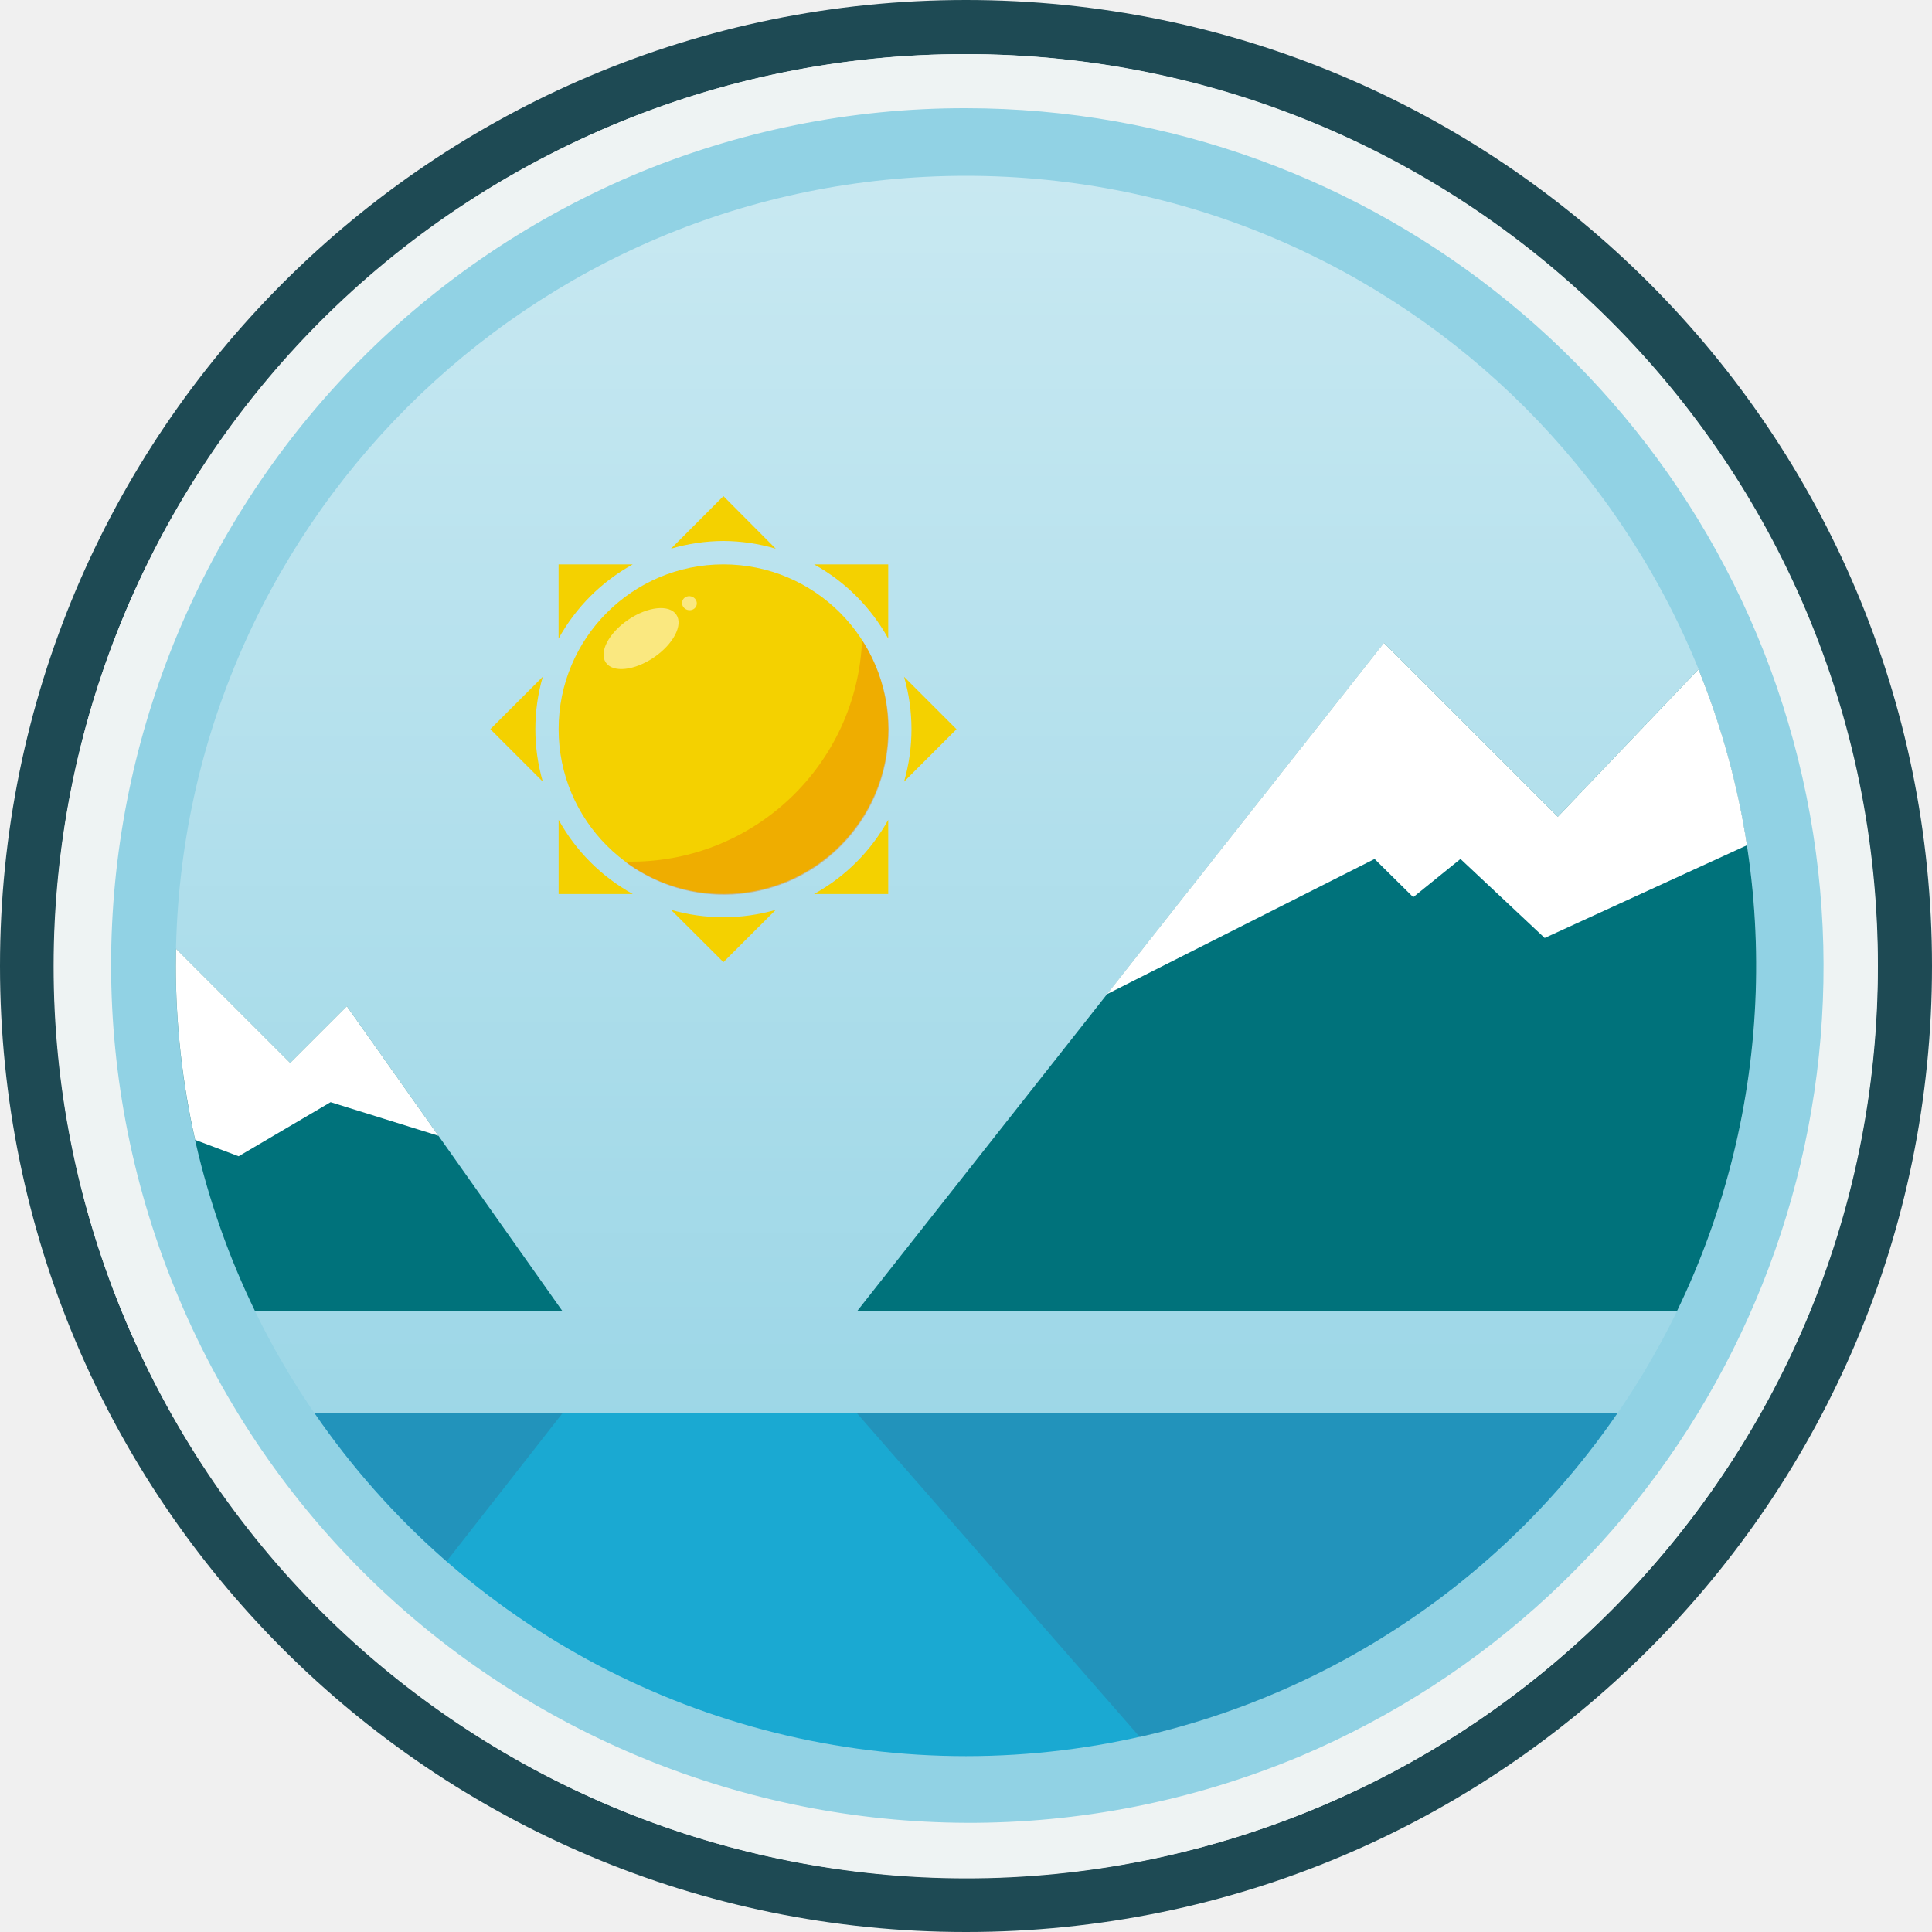
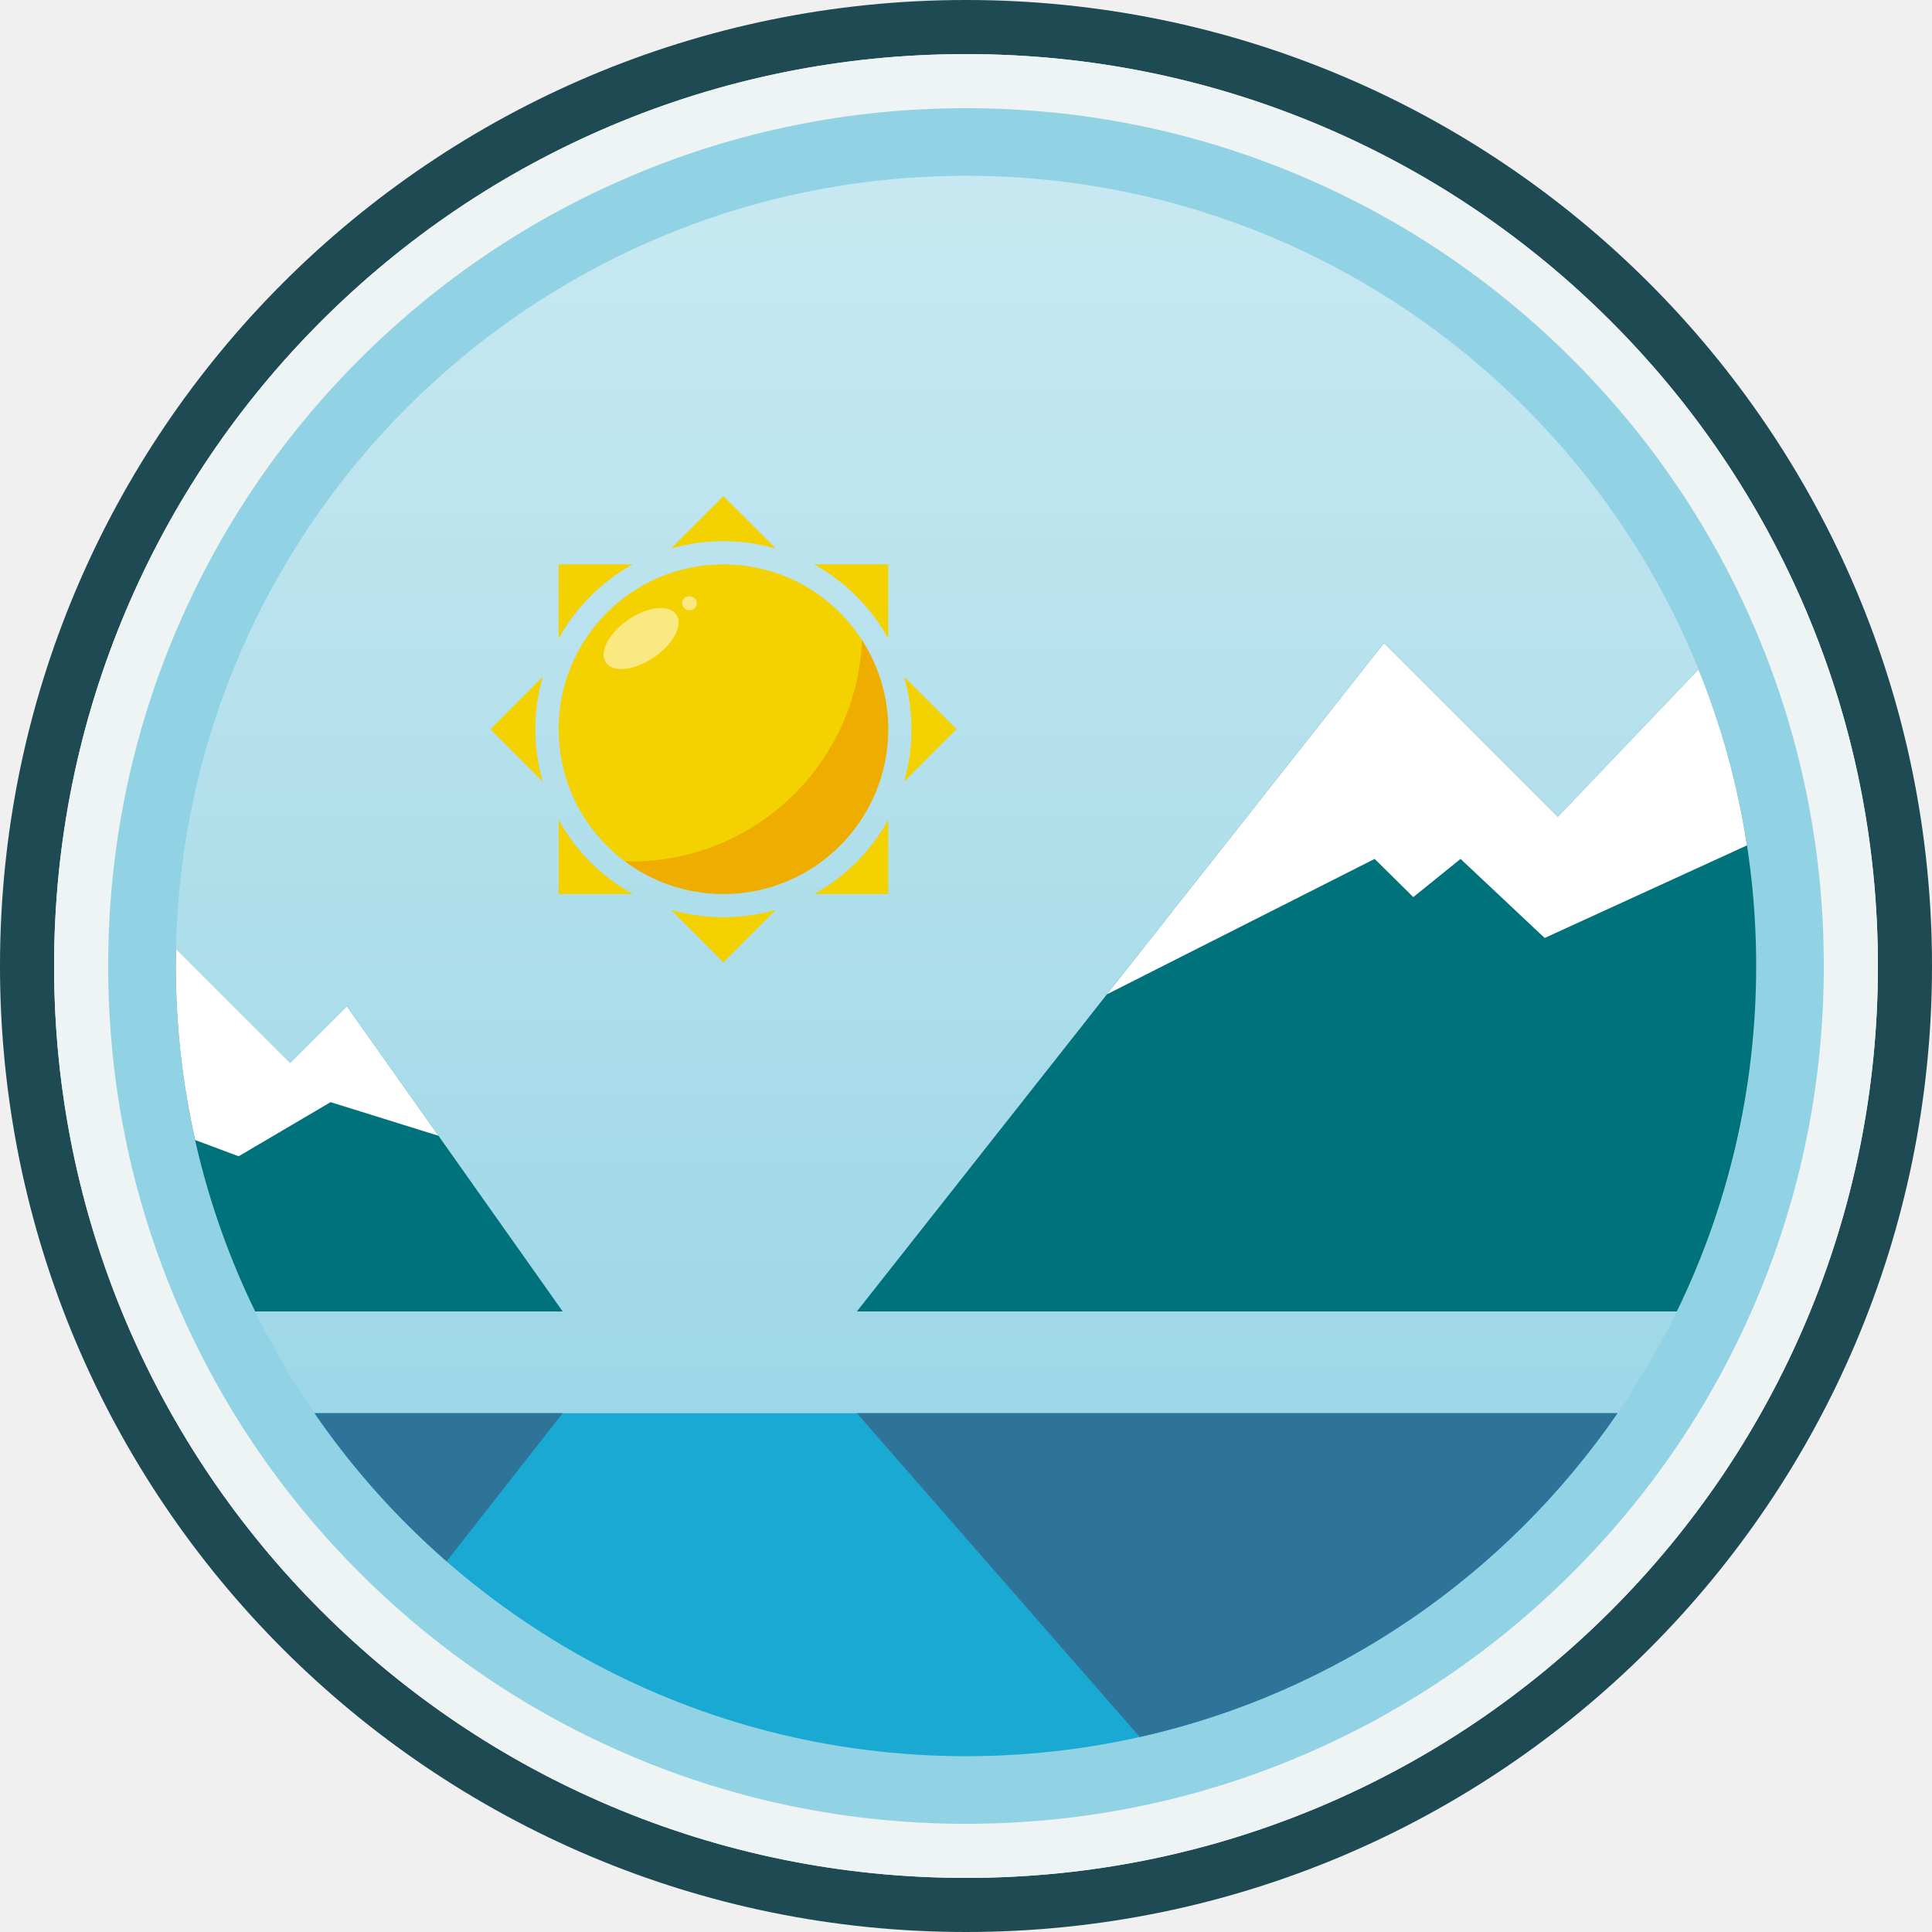
- <svg xmlns="http://www.w3.org/2000/svg" id="Graphics" viewBox="0 0 500 500">
-   <defs>
-     <style>.cls-1{fill:#1e4a54;}.cls-2{fill:#91d2e4;}.cls-3{fill:#eef3f3;}.cls-4,.cls-7{opacity:0.5;}.cls-5{fill:url(#linear-gradient);}.cls-6{fill:#f4d100;}.cls-13,.cls-7{fill:#fff;}.cls-8{fill:#e87800;}.cls-10,.cls-8{opacity:0.4;}.cls-9{fill:#1aa9d2;}.cls-11{fill:#2e7498;}.cls-12{fill:#00727b;}</style>
-     <linearGradient id="linear-gradient" x1="250" y1="45.5" x2="250" y2="454.5" gradientUnits="userSpaceOnUse">
-       <stop offset="0" stop-color="#fff" />
-       <stop offset="1" stop-color="#fff" stop-opacity="0" />
-     </linearGradient>
-   </defs>
-   <path class="cls-1" d="M250.24,14A236.07,236.07,0,0,1,342.1,467.46,236.06,236.06,0,0,1,158.38,32.54,234.51,234.51,0,0,1,250.24,14m0-14C112.17,0,.24,111.93.24,250s111.93,250,250,250,250-111.93,250-250S388.31,0,250.24,0h0Z" transform="translate(-0.24)" />
-   <path class="cls-2" d="M250.24,479A229,229,0,0,1,88.32,88.08,229,229,0,1,1,412.16,411.92,227.5,227.5,0,0,1,250.24,479Z" transform="translate(-0.24)" />
-   <path class="cls-3" d="M250.24,28a222.06,222.06,0,0,1,86.4,426.56A222.06,222.06,0,0,1,163.84,45.44,220.57,220.57,0,0,1,250.24,28m0-14c-130.33,0-236,105.67-236,236s105.67,236,236,236,236-105.67,236-236S380.57,14,250.24,14h0Z" transform="translate(-0.24)" />
-   <g class="cls-4">
-     <circle class="cls-5" cx="250" cy="250" r="204.5" />
+ <svg xmlns="http://www.w3.org/2000/svg" version="1.1" id="Graphics" x="0px" y="0px" viewBox="0 0 500 500" enable-background="new 0 0 500 500" xml:space="preserve">
+   <g>
+     <g>
+       <path fill="#1E4A54" d="M250,14c31.866,0,62.771,6.238,91.857,18.54c28.101,11.886,53.341,28.904,75.02,50.583    s38.697,46.919,50.583,75.02C479.762,187.229,486,218.134,486,250s-6.238,62.771-18.54,91.857    c-11.886,28.101-28.904,53.341-50.583,75.02c-21.678,21.678-46.919,38.697-75.02,50.583C312.771,479.762,281.866,486,250,486    s-62.771-6.238-91.857-18.54c-28.101-11.886-53.341-28.904-75.02-50.583c-21.678-21.678-38.697-46.919-50.583-75.02    C20.238,312.771,14,281.866,14,250s6.238-62.771,18.54-91.857c11.886-28.101,28.904-53.341,50.583-75.02    c21.679-21.678,46.919-38.697,75.02-50.583C187.229,20.238,218.134,14,250,14 M250,0C111.93,0,0,111.93,0,250s111.93,250,250,250    s250-111.93,250-250S388.07,0,250,0L250,0z" />
+     </g>
+     <g>
+       <path fill="#91D2E4" d="M250,479c-61.165,0-118.67-23.821-161.924-67.075C44.821,368.67,21,311.165,21,250    c0-61.164,23.821-118.669,67.076-161.924C131.33,44.821,188.836,21,250,21c61.165,0,118.67,23.821,161.925,67.076    C455.179,131.33,479,188.836,479,250c0,61.165-23.821,118.67-67.075,161.925C368.67,455.179,311.165,479,250,479z" />
+       <path fill="#EEF3F3" d="M250,28c29.974,0,59.045,5.868,86.405,17.441c26.434,11.181,50.177,27.191,70.57,47.584    c20.393,20.393,36.403,44.137,47.584,70.57C466.132,190.956,472,220.026,472,250c0,29.974-5.868,59.045-17.441,86.405    c-11.181,26.434-27.191,50.177-47.584,70.57c-20.393,20.393-44.136,36.403-70.57,47.584C309.045,466.132,279.974,472,250,472    c-29.974,0-59.044-5.868-86.404-17.441c-26.434-11.181-50.177-27.191-70.57-47.584c-20.393-20.393-36.403-44.137-47.584-70.57    C33.868,309.045,28,279.974,28,250c0-29.974,5.868-59.044,17.441-86.404c11.181-26.434,27.191-50.177,47.584-70.57    c20.393-20.393,44.137-36.403,70.57-47.584C190.956,33.868,220.026,28,250,28 M250,14C119.669,14,14,119.67,14,250    c0,130.332,105.669,236,236,236c130.332,0,236-105.668,236-236C486,119.67,380.332,14,250,14L250,14z" />
+     </g>
+     <g opacity="0.5">
+       <linearGradient id="SVGID_1_" gradientUnits="userSpaceOnUse" x1="250" y1="45.5" x2="250" y2="454.5">
+         <stop offset="0" style="stop-color:#FFFFFF" />
+         <stop offset="1" style="stop-color:#FFFFFF;stop-opacity:0" />
+       </linearGradient>
+       <circle fill="url(#SVGID_1_)" cx="250" cy="250" r="204.5" />
+     </g>
+     <path fill="#F4D100" d="M187.219,140.046c4.709,0,9.262,0.671,13.569,1.919l-13.569-13.569l-13.569,13.569   C177.957,140.717,182.509,140.046,187.219,140.046z" />
+     <path fill="#F4D100" d="M163.763,146.063h-19.196v19.196C149.016,157.186,155.69,150.512,163.763,146.063z" />
+     <path fill="#F4D100" d="M229.871,165.26v-19.196h-19.197C218.748,150.512,225.422,157.186,229.871,165.26z" />
+     <path fill="#F4D100" d="M247.538,188.715l-13.568-13.569c1.248,4.307,1.919,8.859,1.919,13.568c0,4.71-0.671,9.262-1.919,13.57   L247.538,188.715z" />
+     <path fill="#F4D100" d="M187.219,237.385c-4.709,0-9.261-0.671-13.569-1.919l13.569,13.569l13.569-13.569   C196.481,236.713,191.928,237.385,187.219,237.385z" />
+     <path fill="#F4D100" d="M138.549,188.715c0-4.709,0.671-9.261,1.919-13.568L126.9,188.715l13.569,13.569   C139.221,197.977,138.549,193.424,138.549,188.715z" />
+     <path fill="#F4D100" d="M210.674,231.367h19.197V212.17C225.422,220.244,218.748,226.918,210.674,231.367z" />
+     <path fill="#F4D100" d="M144.567,212.17v19.197h19.197C155.69,226.918,149.016,220.244,144.567,212.17z" />
+     <circle fill="#F4D100" cx="187.219" cy="188.715" r="42.652" />
+     <ellipse transform="matrix(0.8268 -0.5626 0.5626 0.8268 -64.2178 121.9644)" opacity="0.5" fill="#FFFFFF" cx="165.912" cy="165.246" rx="11.03" ry="5.899" />
+     <ellipse transform="matrix(0.2562 -0.9666 0.9666 0.2562 -18.1857 288.6023)" opacity="0.5" fill="#FFFFFF" cx="178.431" cy="156.118" rx="1.811" ry="1.919" />
+     <path opacity="0.4" fill="#E87800" d="M223.096,165.662c-1.331,31.863-27.572,57.289-59.762,57.289   c-0.54,0-1.074-0.027-1.613-0.041c7.113,5.312,15.938,8.458,25.498,8.458c23.556,0,42.652-19.096,42.652-42.653   C229.871,180.219,227.377,172.311,223.096,165.662z" />
+     <g>
+       <path fill="#1AA9D2" d="M81.398,365.735C118.267,419.341,180.026,454.5,250,454.5c69.974,0,131.733-35.159,168.603-88.765H81.398z    " />
+     </g>
+     <path fill="#2E7498" d="M418.603,365.735H221.76l73.207,83.797C346.031,438.069,389.874,407.505,418.603,365.735z" />
+     <path fill="#2E7498" d="M115.585,404.075l30.034-38.34H81.398C91.15,379.914,102.658,392.786,115.585,404.075z" />
+     <g>
+       <path fill="#00727B" d="M358.184,166.389L221.76,339.397h212.205c13.15-27.008,20.535-57.34,20.535-89.397    c0-27.162-5.31-53.081-14.926-76.794l-36.412,38.162L358.184,166.389z" />
+     </g>
+     <g>
+       <path fill="#00727B" d="M89.76,260.397l-14.659,14.659l-29.545-29.544C45.525,247.004,45.5,248.5,45.5,250    c0,32.058,7.385,62.389,20.535,89.397h79.583L89.76,260.397z" />
+     </g>
+     <path fill="#FFFFFF" d="M439.574,173.206l-36.412,38.162l-44.978-44.978l-71.703,90.932l69.279-35.037l10,9.886l12.232-9.886   l21.768,20.462l52.356-23.963C449.681,202.919,445.432,187.651,439.574,173.206z" />
+     <path fill="#FFFFFF" d="M113.478,293.94L89.76,260.397l-14.659,14.659l-29.545-29.544C45.525,247.004,45.5,248.5,45.5,250   c0,15.475,1.736,30.541,4.996,45.032l11.264,4.208l23.799-14.008L113.478,293.94z" />
  </g>
-   <path class="cls-6" d="M187.46,140A48.69,48.69,0,0,1,201,142L187.46,128.4,173.89,142A48.69,48.69,0,0,1,187.46,140Z" transform="translate(-0.24)" />
-   <path class="cls-6" d="M164,146.06h-19.2v19.2A48.89,48.89,0,0,1,164,146.06Z" transform="translate(-0.24)" />
-   <path class="cls-6" d="M230.11,165.26v-19.2h-19.2A48.89,48.89,0,0,1,230.11,165.26Z" transform="translate(-0.24)" />
-   <path class="cls-6" d="M247.78,188.72l-13.57-13.57a48.93,48.93,0,0,1,0,27.14Z" transform="translate(-0.24)" />
-   <path class="cls-6" d="M187.46,237.38a48.69,48.69,0,0,1-13.57-1.92L187.46,249,201,235.47A48.69,48.69,0,0,1,187.46,237.38Z" transform="translate(-0.24)" />
-   <path class="cls-6" d="M138.79,188.71a48.69,48.69,0,0,1,1.92-13.57l-13.57,13.57,13.57,13.57A48.69,48.69,0,0,1,138.79,188.71Z" transform="translate(-0.24)" />
-   <path class="cls-6" d="M210.91,231.37h19.2v-19.2A48.89,48.89,0,0,1,210.91,231.37Z" transform="translate(-0.24)" />
-   <path class="cls-6" d="M144.81,212.17v19.2H164A48.89,48.89,0,0,1,144.81,212.17Z" transform="translate(-0.24)" />
-   <circle class="cls-6" cx="187.22" cy="188.71" r="42.65" />
-   <ellipse class="cls-7" cx="166.15" cy="165.25" rx="11.03" ry="5.9" transform="translate(-64.42 122.1) rotate(-34.23)" />
-   <ellipse class="cls-7" cx="178.67" cy="156.12" rx="1.81" ry="1.92" transform="translate(-18.25 288.83) rotate(-75.16)" />
-   <path class="cls-8" d="M223.34,165.66A59.82,59.82,0,0,1,163.57,223c-0.54,0-1.07,0-1.61,0A42.65,42.65,0,0,0,223.34,165.66Z" transform="translate(-0.24)" />
-   <path class="cls-9" d="M81.64,365.73a204.51,204.51,0,0,0,337.2,0H81.64Z" transform="translate(-0.24)" />
-   <g class="cls-10">
-     <path class="cls-11" d="M418.84,365.73H222l73.21,83.8A204.71,204.71,0,0,0,418.84,365.73Z" transform="translate(-0.24)" />
-     <path class="cls-11" d="M115.82,404.07l30-38.34H81.64A205.7,205.7,0,0,0,115.82,404.07Z" transform="translate(-0.24)" />
-   </g>
-   <path class="cls-12" d="M358.42,166.39L222,339.4H434.2a204.93,204.93,0,0,0,5.61-166.19L403.4,211.37Z" transform="translate(-0.24)" />
-   <path class="cls-12" d="M90,260.4L75.34,275.06,45.8,245.51c0,1.49-.06,3-0.06,4.49a203.65,203.65,0,0,0,20.54,89.4h79.58Z" transform="translate(-0.24)" />
-   <path class="cls-13" d="M439.81,173.21L403.4,211.37l-45-45-71.7,90.93,69.28-35,10,9.89,12.23-9.89L400,242.75l52.36-24A203.26,203.26,0,0,0,439.81,173.21Z" transform="translate(-0.24)" />
-   <path class="cls-13" d="M113.72,293.94L90,260.4,75.34,275.06,45.8,245.51c0,1.49-.06,3-0.06,4.49a205,205,0,0,0,5,45L62,299.24l23.8-14Z" transform="translate(-0.24)" />
+   <g>
+ </g>
+   <g>
+ </g>
+   <g>
+ </g>
+   <g>
+ </g>
+   <g>
+ </g>
+   <g>
+ </g>
+   <g>
+ </g>
+   <g>
+ </g>
+   <g>
+ </g>
+   <g>
+ </g>
+   <g>
+ </g>
+   <g>
+ </g>
+   <g>
+ </g>
+   <g>
+ </g>
+   <g>
+ </g>
</svg>
